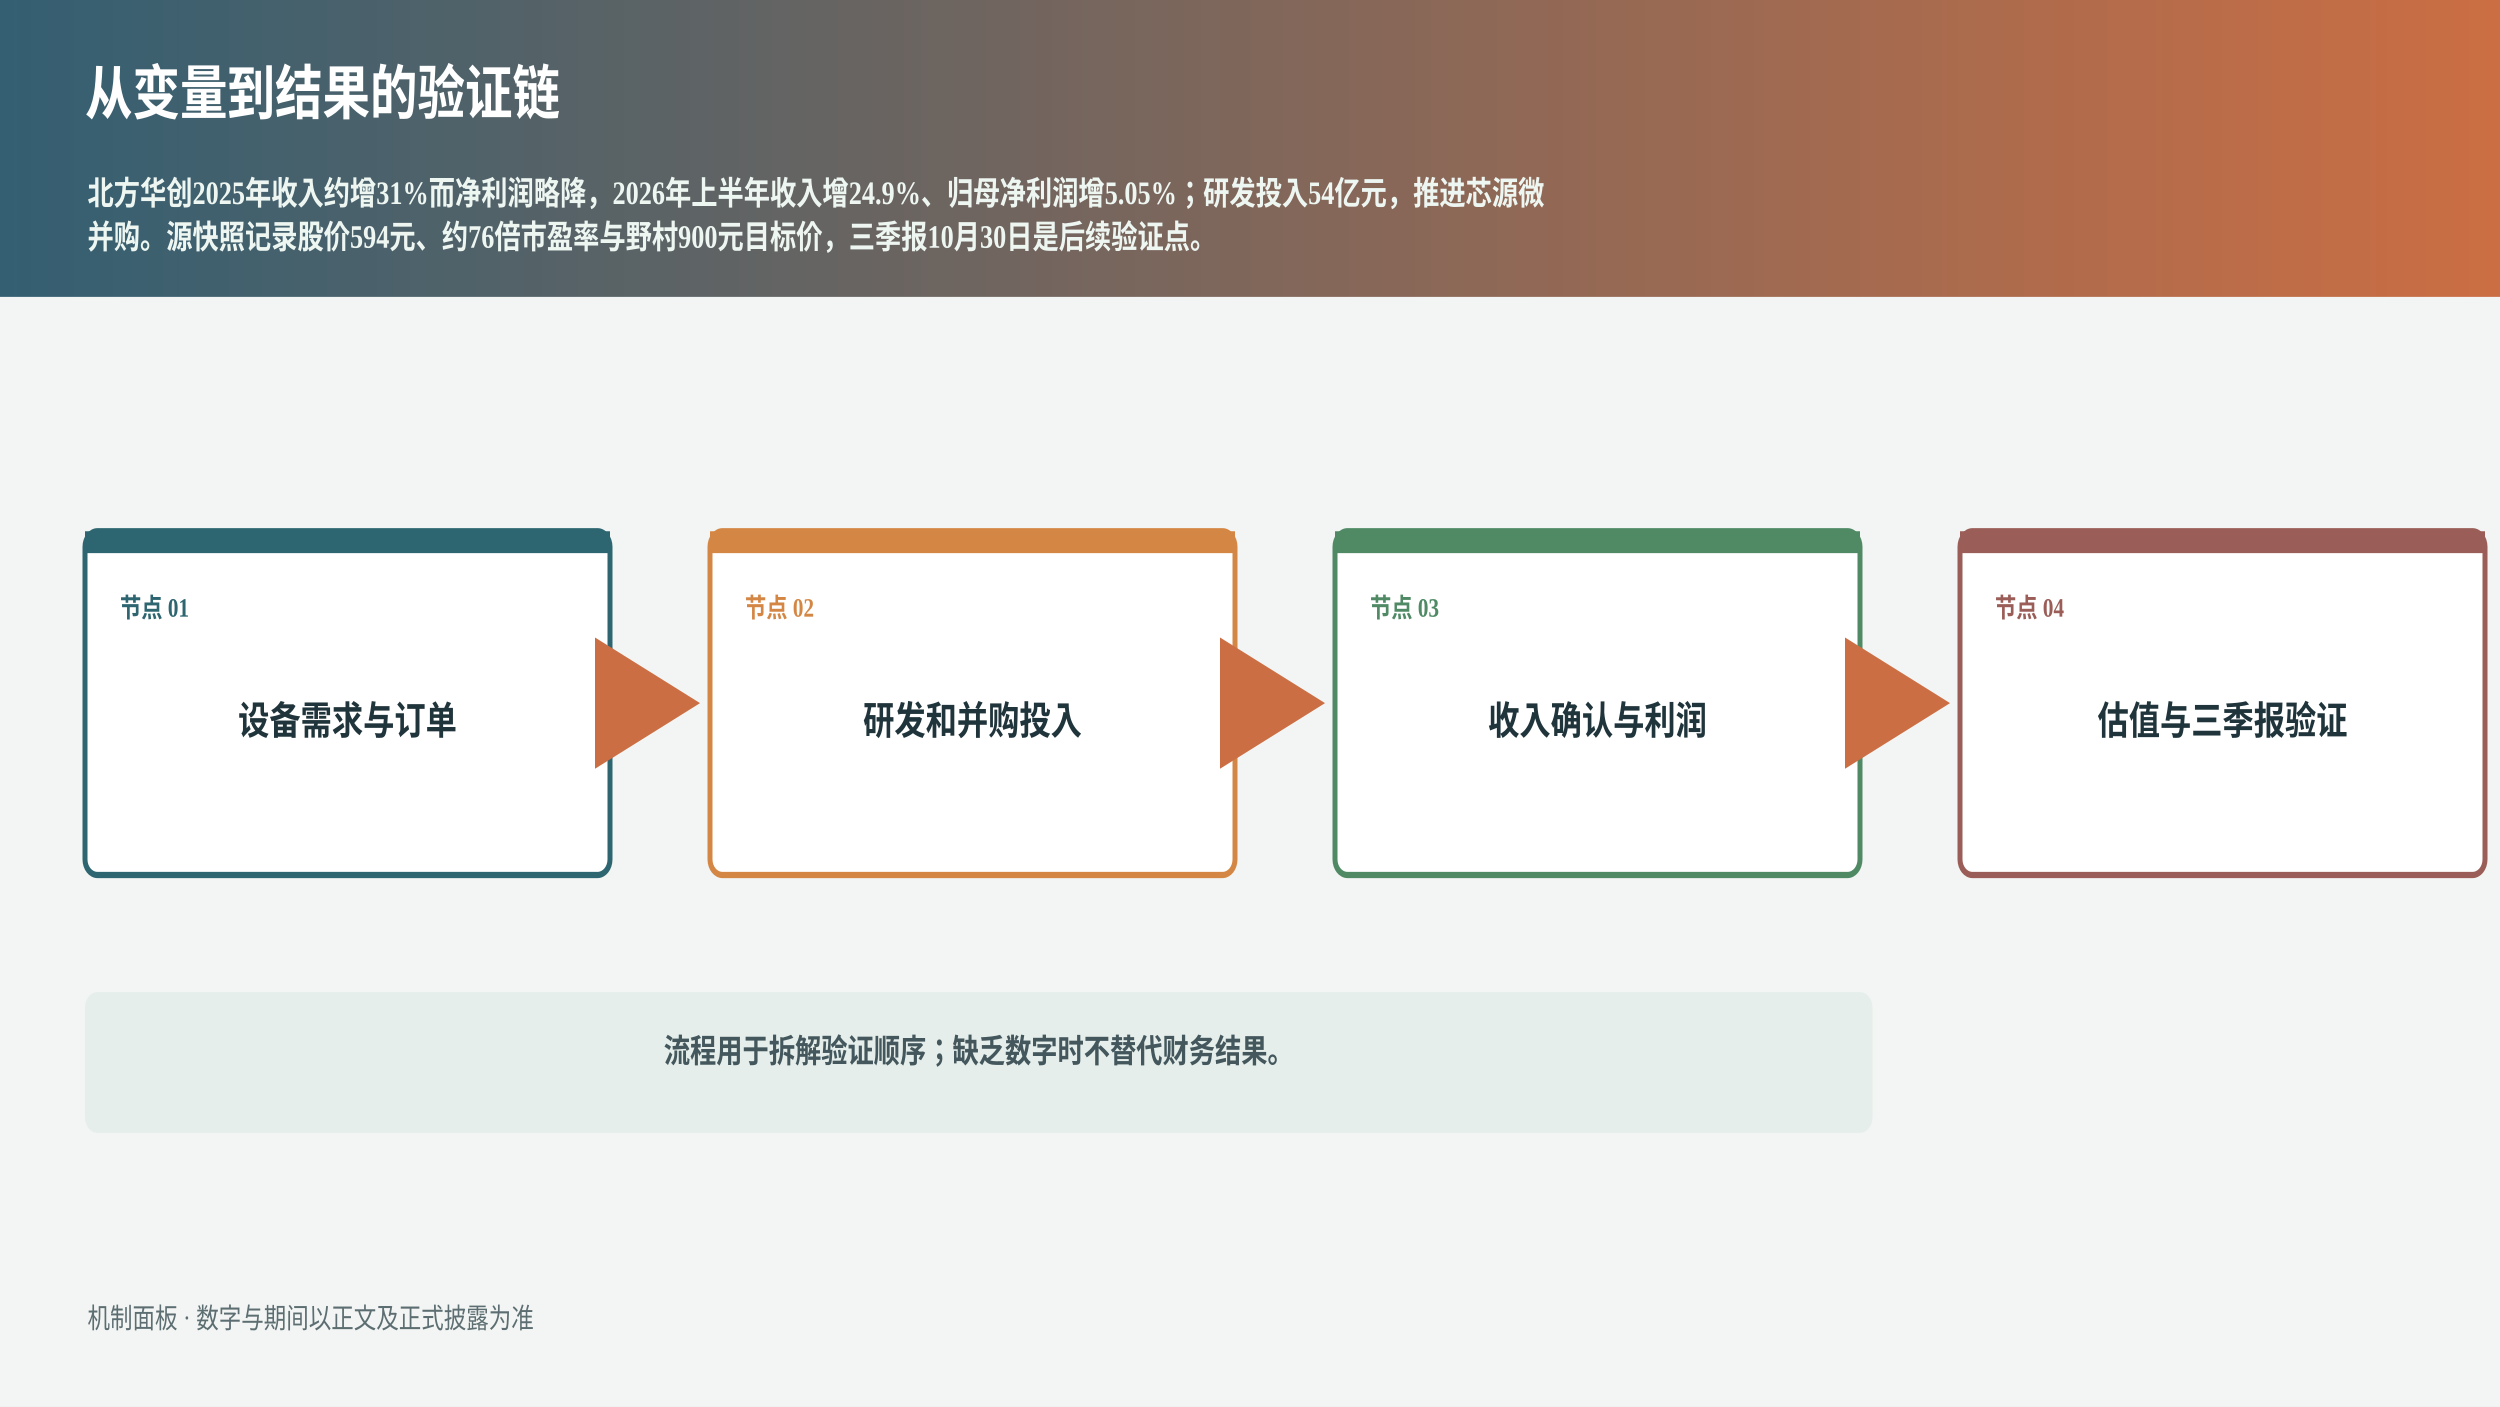
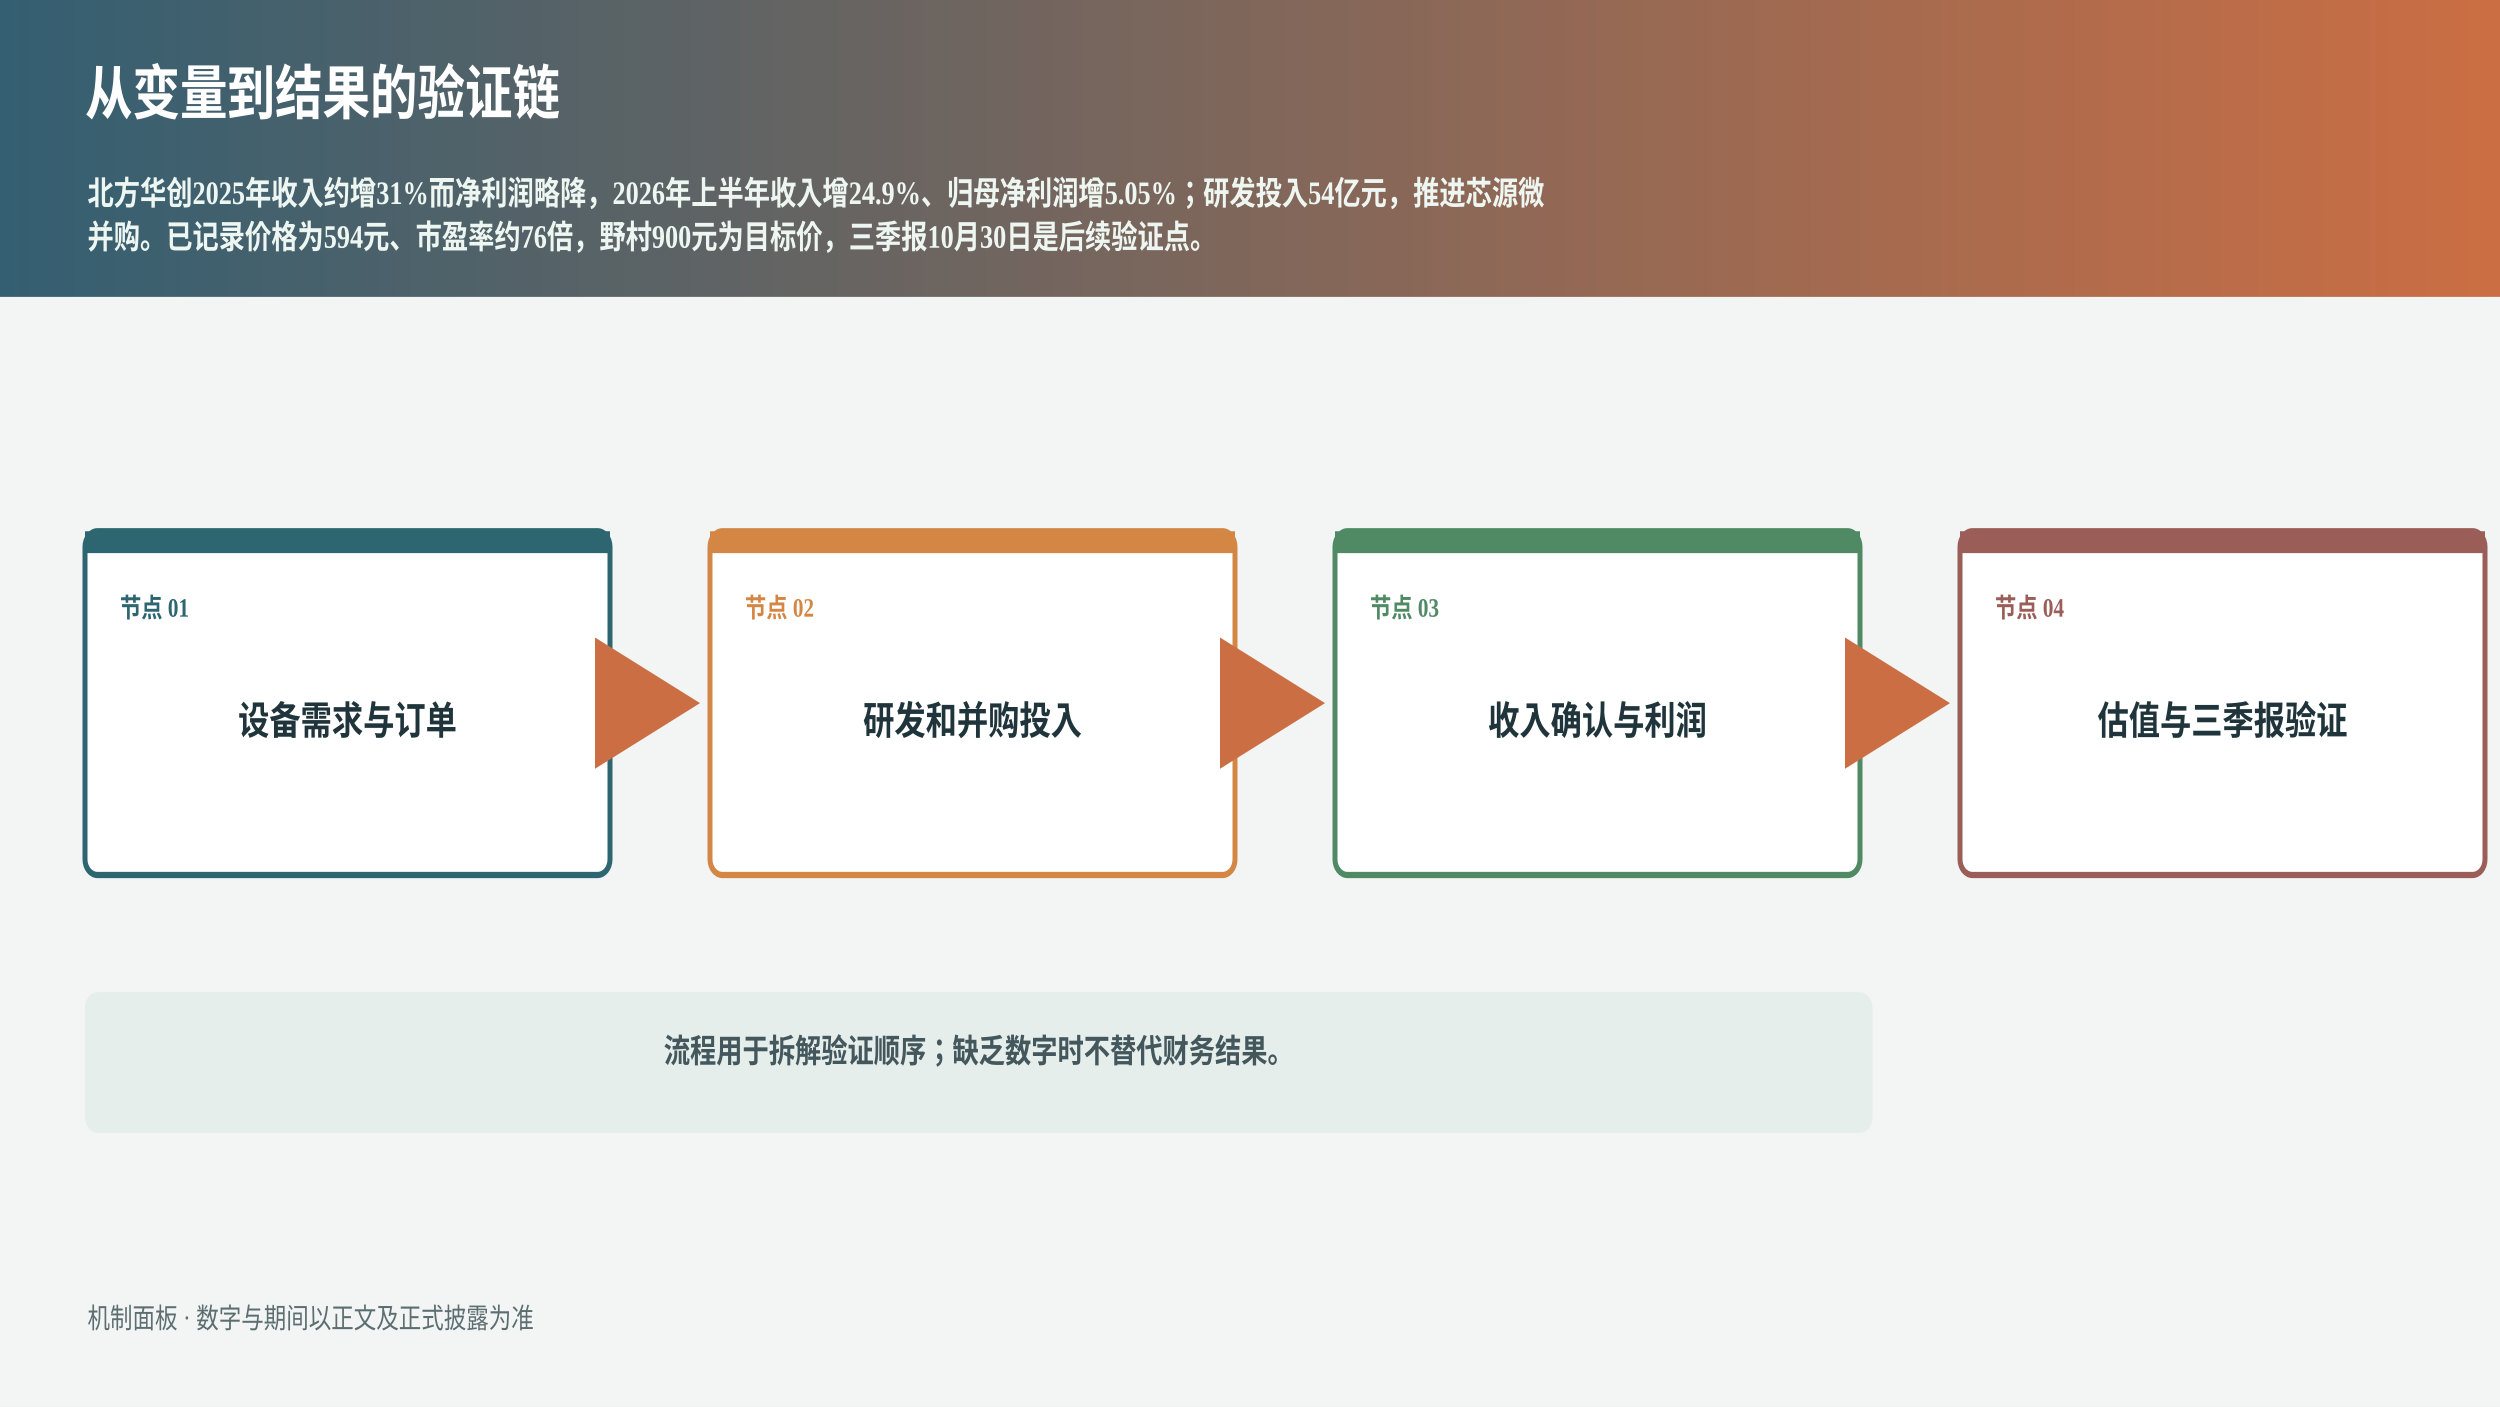
<svg xmlns="http://www.w3.org/2000/svg" width="1600" height="900" viewBox="0 0 1600 900" role="img">
  <defs>
    <linearGradient id="head" x1="0" x2="1">
      <stop stop-color="#335f72" />
      <stop offset="1" stop-color="#cc6e43" />
    </linearGradient>
    <marker id="arrow" markerWidth="12" markerHeight="12" refX="10" refY="6" orient="auto">
      <path d="M0 0L12 6L0 12Z" fill="#cc6e43" />
    </marker>
  </defs>
  <g transform="scale(0.8 1)">
    <rect width="2000" height="900" fill="#f2f5f3" />
    <rect width="2000" height="190" fill="url(#head)" />
    <text x="68" y="73" text-anchor="start" font-size="38" font-weight="650" fill="#fff">
      <tspan x="68" y="73">从变量到结果的验证链</tspan>
    </text>
    <text x="70" y="131" text-anchor="start" font-size="21" font-weight="650" fill="#eef6f2">
      <tspan x="70" y="131">北方华创2025年收入约增31%而净利润略降，2026年上半年收入增24.9%、归母净利润增5.05%；研发投入54亿元，推进芯源微</tspan>
-       <tspan x="70" y="159">并购。源快照记录股价594元、约76倍市盈率与野村900元目标价，三季报10月30日是后续验证点。</tspan>
+       <tspan x="70" y="159">并购。已记录价格为594元、市盈率约76倍，野村900元为目标价，三季报10月30日是后续验证点。</tspan>
    </text>
    <rect x="68" y="340" width="420" height="220" rx="10" fill="#fff" stroke="#2d6570" stroke-width="4" />
    <rect x="68" y="340" width="420" height="14" fill="#2d6570" />
    <text x="96" y="395" font-size="17" font-weight="700" fill="#2d6570">节点 01</text>
    <text x="278" y="470" text-anchor="middle" font-size="25" font-weight="650" fill="#20343b">
      <tspan x="278" y="470">设备需求与订单</tspan>
    </text>
    <path d="M496 450H546" stroke="#d48745" stroke-width="7" marker-end="url(#arrow)" />
    <rect x="568" y="340" width="420" height="220" rx="10" fill="#fff" stroke="#d48745" stroke-width="4" />
    <rect x="568" y="340" width="420" height="14" fill="#d48745" />
    <text x="596" y="395" font-size="17" font-weight="700" fill="#d48745">节点 02</text>
    <text x="778" y="470" text-anchor="middle" font-size="25" font-weight="650" fill="#20343b">
      <tspan x="778" y="470">研发和并购投入</tspan>
    </text>
    <path d="M996 450H1046" stroke="#d48745" stroke-width="7" marker-end="url(#arrow)" />
    <rect x="1068" y="340" width="420" height="220" rx="10" fill="#fff" stroke="#4f8a65" stroke-width="4" />
    <rect x="1068" y="340" width="420" height="14" fill="#4f8a65" />
    <text x="1096" y="395" font-size="17" font-weight="700" fill="#4f8a65">节点 03</text>
    <text x="1278" y="470" text-anchor="middle" font-size="25" font-weight="650" fill="#20343b">
      <tspan x="1278" y="470">收入确认与利润</tspan>
    </text>
    <path d="M1496 450H1546" stroke="#d48745" stroke-width="7" marker-end="url(#arrow)" />
    <rect x="1568" y="340" width="420" height="220" rx="10" fill="#fff" stroke="#9a5d57" stroke-width="4" />
    <rect x="1568" y="340" width="420" height="14" fill="#9a5d57" />
    <text x="1596" y="395" font-size="17" font-weight="700" fill="#9a5d57">节点 04</text>
    <text x="1778" y="470" text-anchor="middle" font-size="25" font-weight="650" fill="#20343b">
      <tspan x="1778" y="470">估值与三季报验证</tspan>
    </text>
    <rect x="68" y="635" width="1430" height="90" rx="10" fill="#e5eeea" />
    <text x="783" y="680" text-anchor="middle" font-size="21" font-weight="650" fill="#43575d">
      <tspan x="783" y="680">流程用于拆解验证顺序；缺乏数字时不替代财务结果。</tspan>
    </text>
    <text x="70" y="850" font-size="18" fill="#5d6e72">机制面板 · 数字与期间以正文及正式披露为准</text>
  </g>
</svg>
